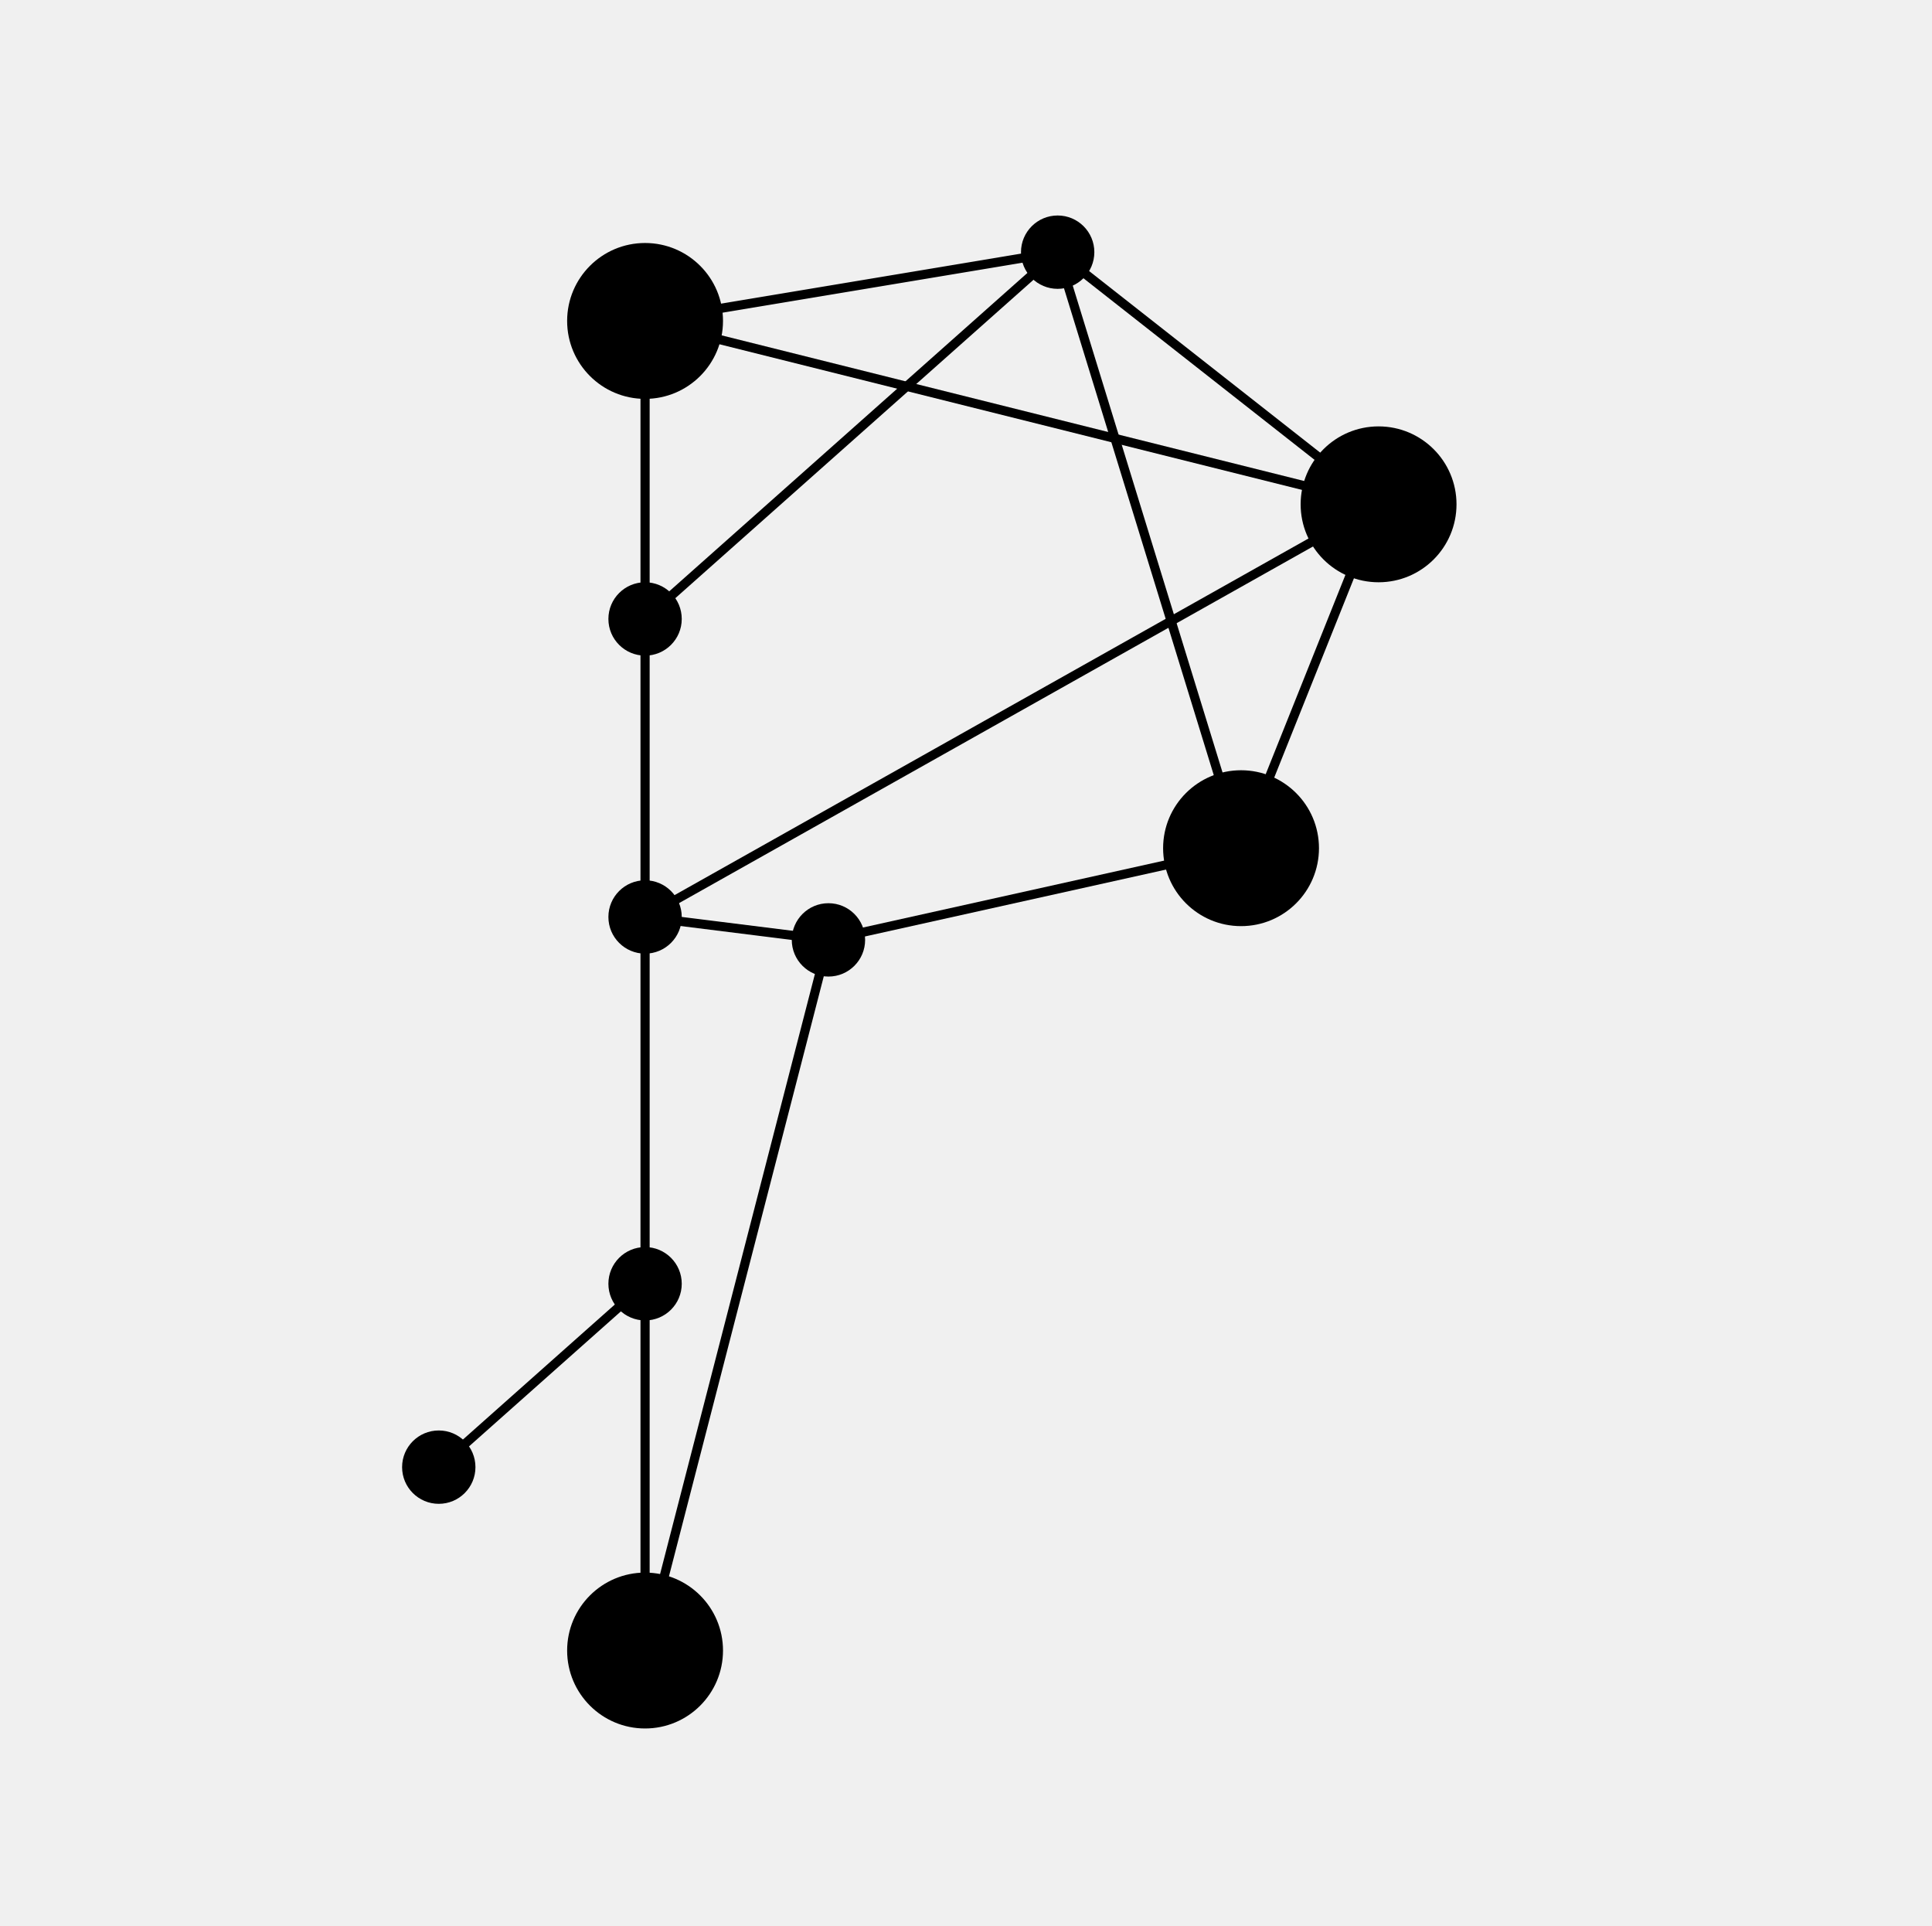
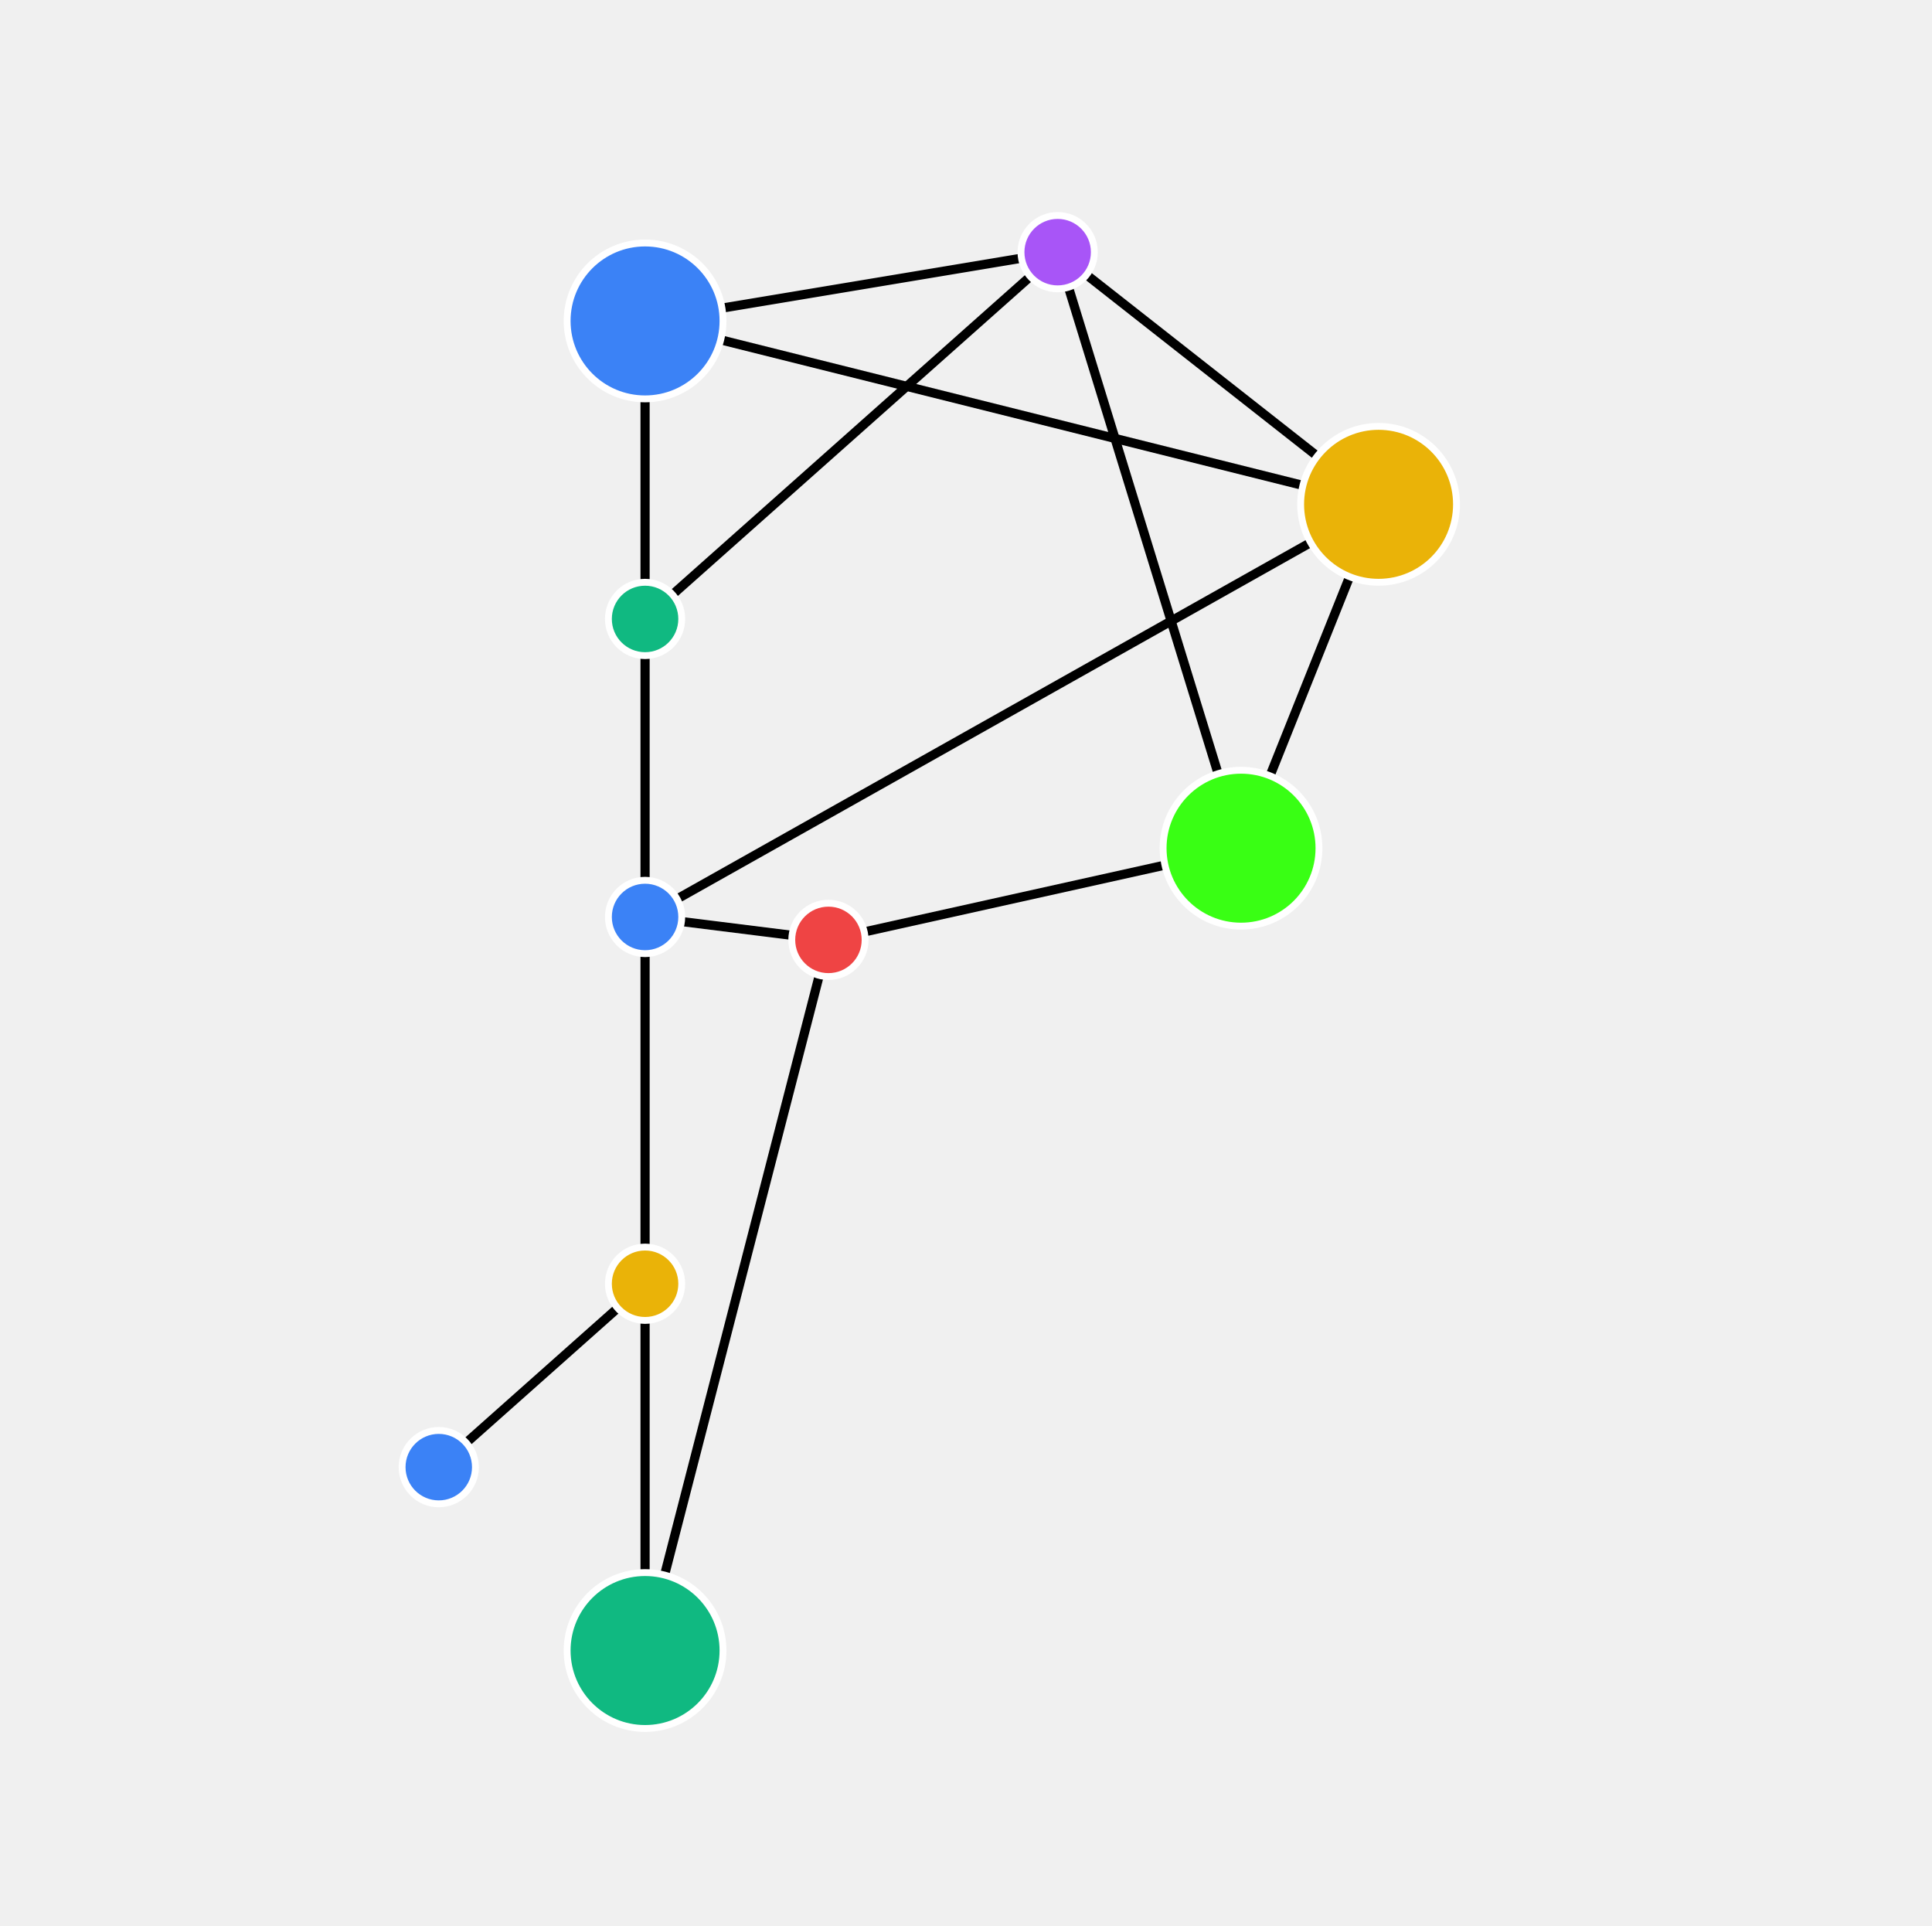
<svg xmlns="http://www.w3.org/2000/svg" viewBox="0 0 421.43 420">
  <g stroke="currentColor" stroke-width="2" fill="none" stroke-linecap="round">
    <line x1="140.71" y1="70" x2="140.71" y2="360" />
    <line x1="140.71" y1="70" x2="230.71" y2="55" />
    <line x1="230.71" y1="55" x2="300.71" y2="110" />
    <line x1="300.71" y1="110" x2="270.71" y2="185" />
    <line x1="270.71" y1="185" x2="180.71" y2="205" />
    <line x1="180.71" y1="205" x2="140.71" y2="200" />
    <line x1="140.71" y1="70" x2="300.71" y2="110" />
    <line x1="230.71" y1="55" x2="270.71" y2="185" />
    <line x1="140.71" y1="200" x2="300.71" y2="110" />
    <line x1="140.71" y1="360" x2="180.71" y2="205" />
    <line x1="140.71" y1="135" x2="230.71" y2="55" />
    <line x1="140.71" y1="280" x2="95.71" y2="320" />
  </g>
-   <g fill="currentColor" stroke="none">
-     <circle cx="140.71" cy="135" r="8" />
-     <circle cx="140.71" cy="200" r="8" />
-     <circle cx="140.71" cy="280" r="8" />
-     <circle cx="230.71" cy="55" r="8" />
-     <circle cx="180.71" cy="205" r="8" />
-     <circle cx="95.71" cy="320" r="8" />
-     <circle cx="140.71" cy="70" r="17" />
-     <circle cx="300.71" cy="110" r="17" />
-     <circle cx="270.71" cy="185" r="17" />
-     <circle cx="140.71" cy="360" r="17" />
+   <g stroke="#fff" stroke-width="1.5">
+     <circle cx="140.71" cy="70" r="17" fill="#3B82F6" />
+     <circle cx="300.71" cy="110" r="17" fill="#EAB308" />
+     <circle cx="270.71" cy="185" r="17" fill="#39FF14" />
+     <circle cx="140.71" cy="360" r="17" fill="#10B981" />
+     <circle cx="140.71" cy="135" r="8" fill="#10B981" />
+     <circle cx="140.71" cy="200" r="8" fill="#3B82F6" />
+     <circle cx="140.71" cy="280" r="8" fill="#EAB308" />
+     <circle cx="230.71" cy="55" r="8" fill="#A855F7" />
+     <circle cx="180.71" cy="205" r="8" fill="#EF4444" />
+     <circle cx="95.71" cy="320" r="8" fill="#3B82F6" />
  </g>
</svg>
